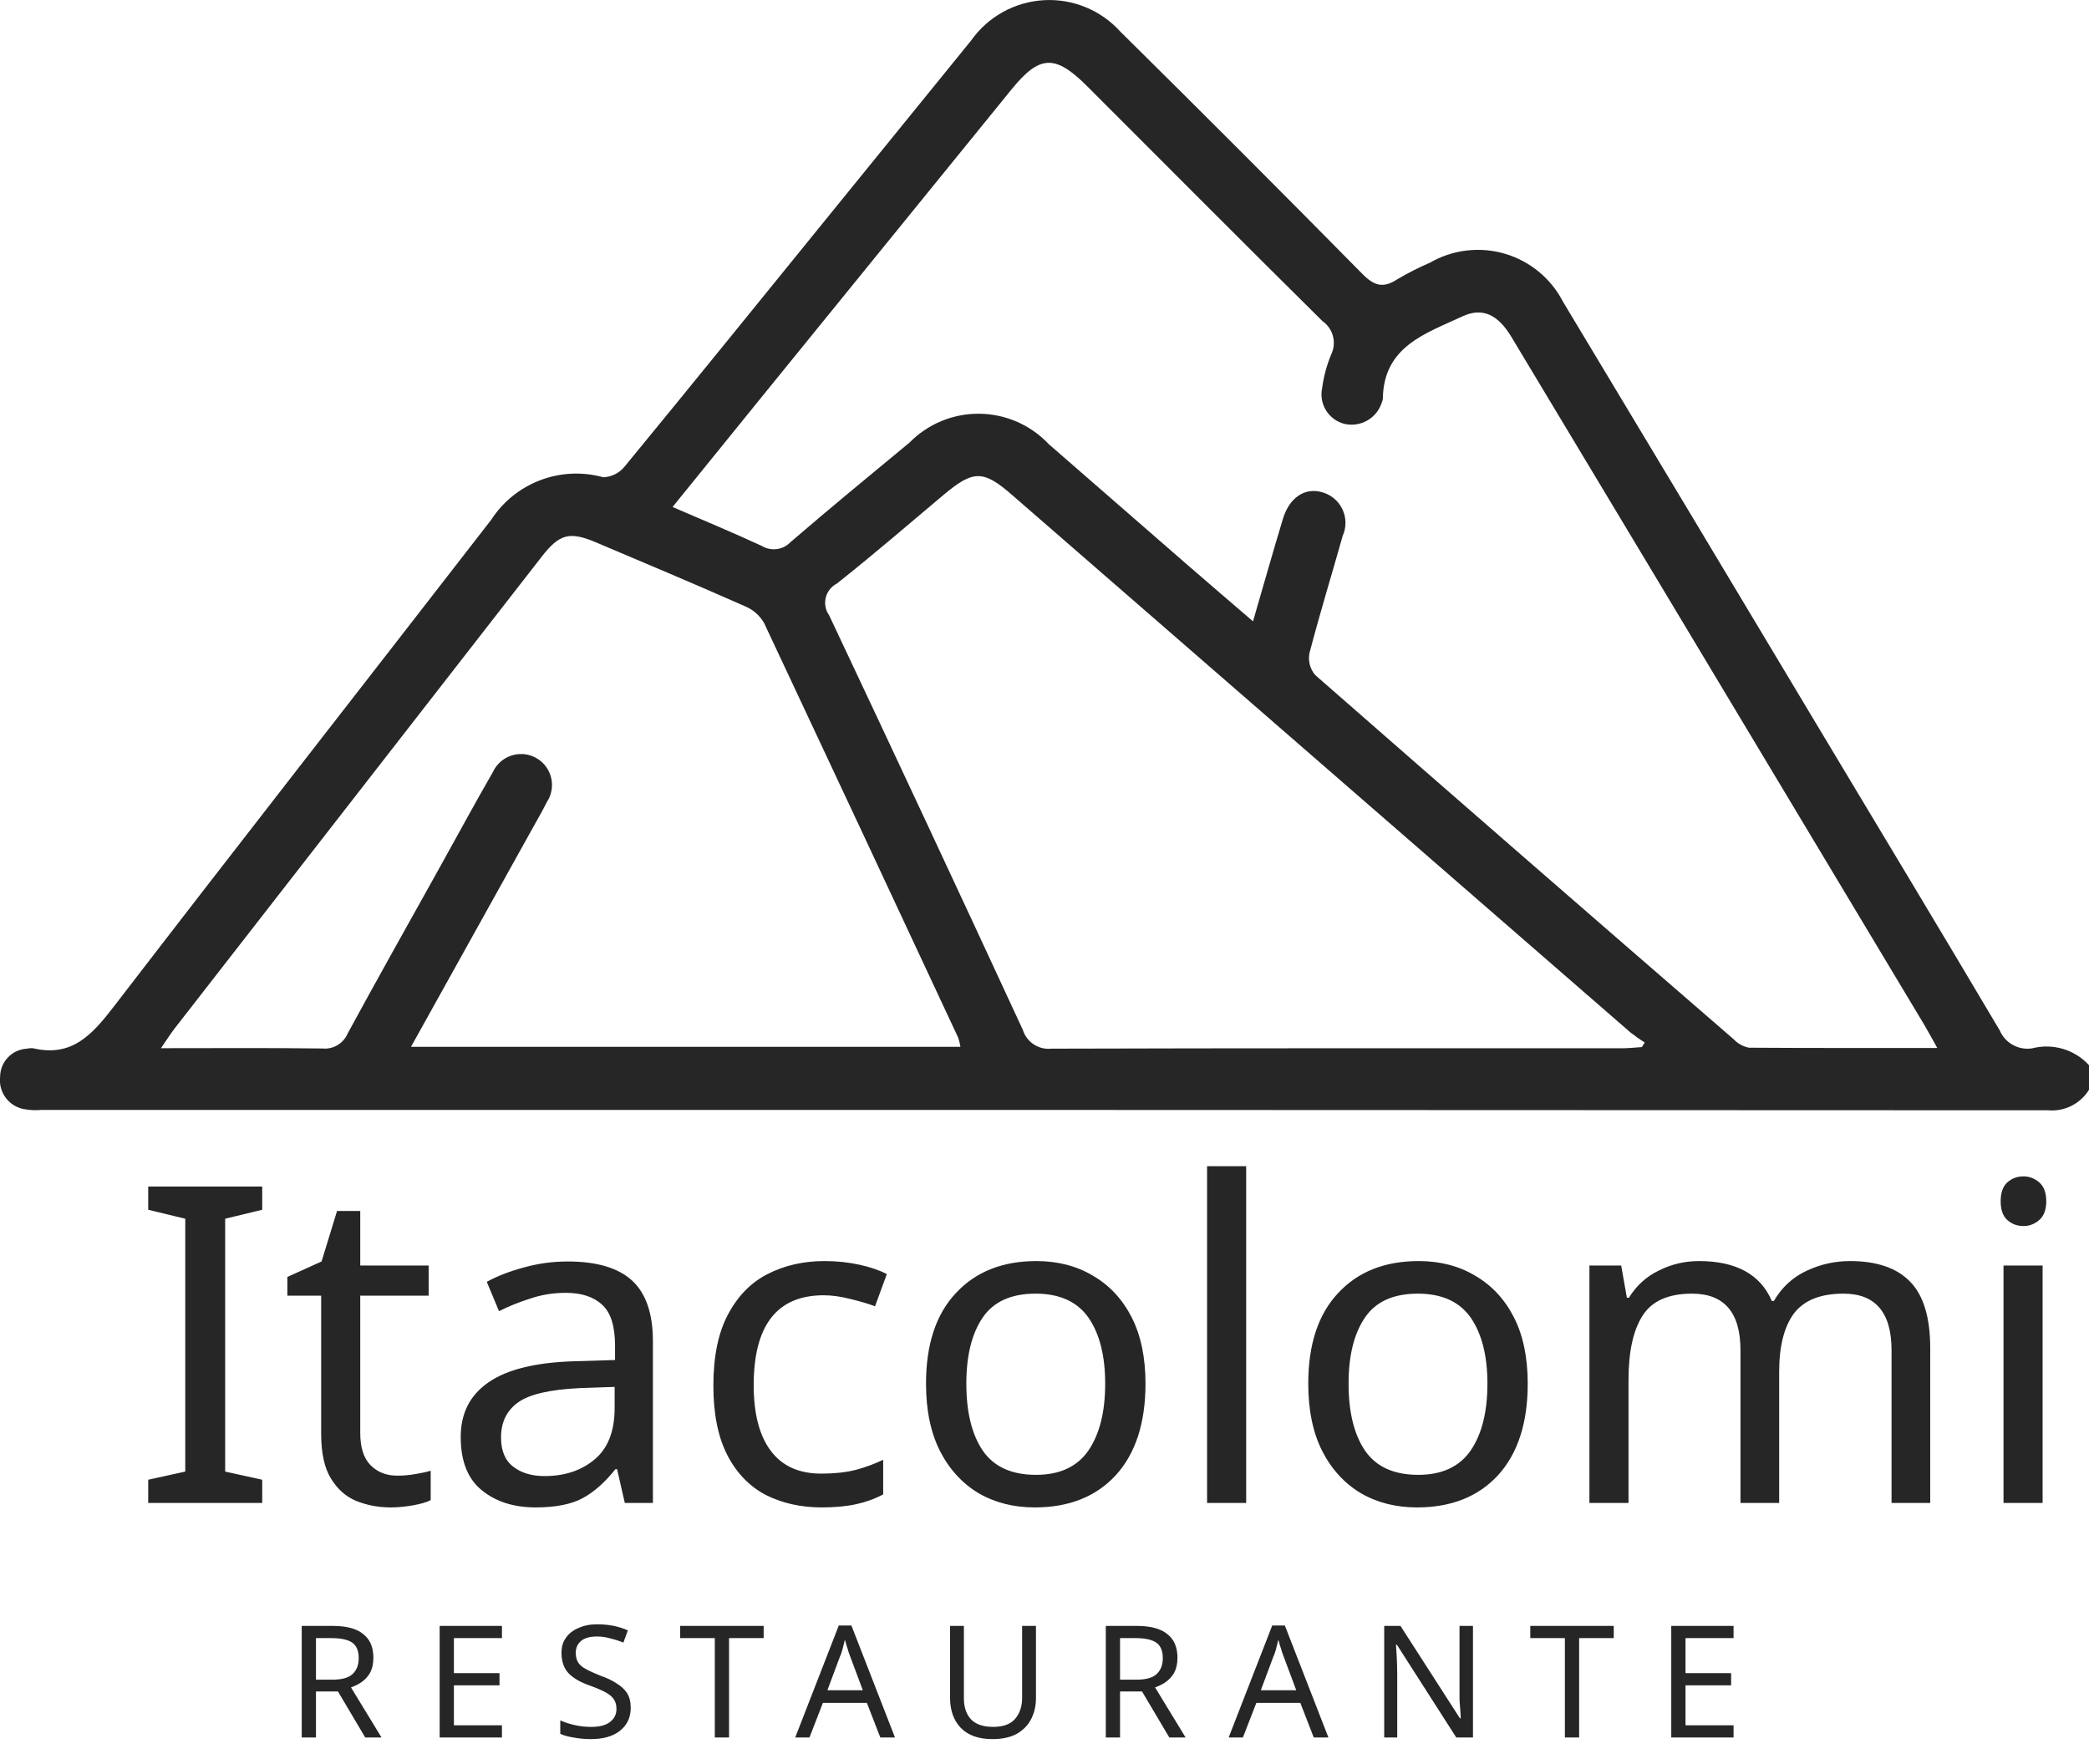
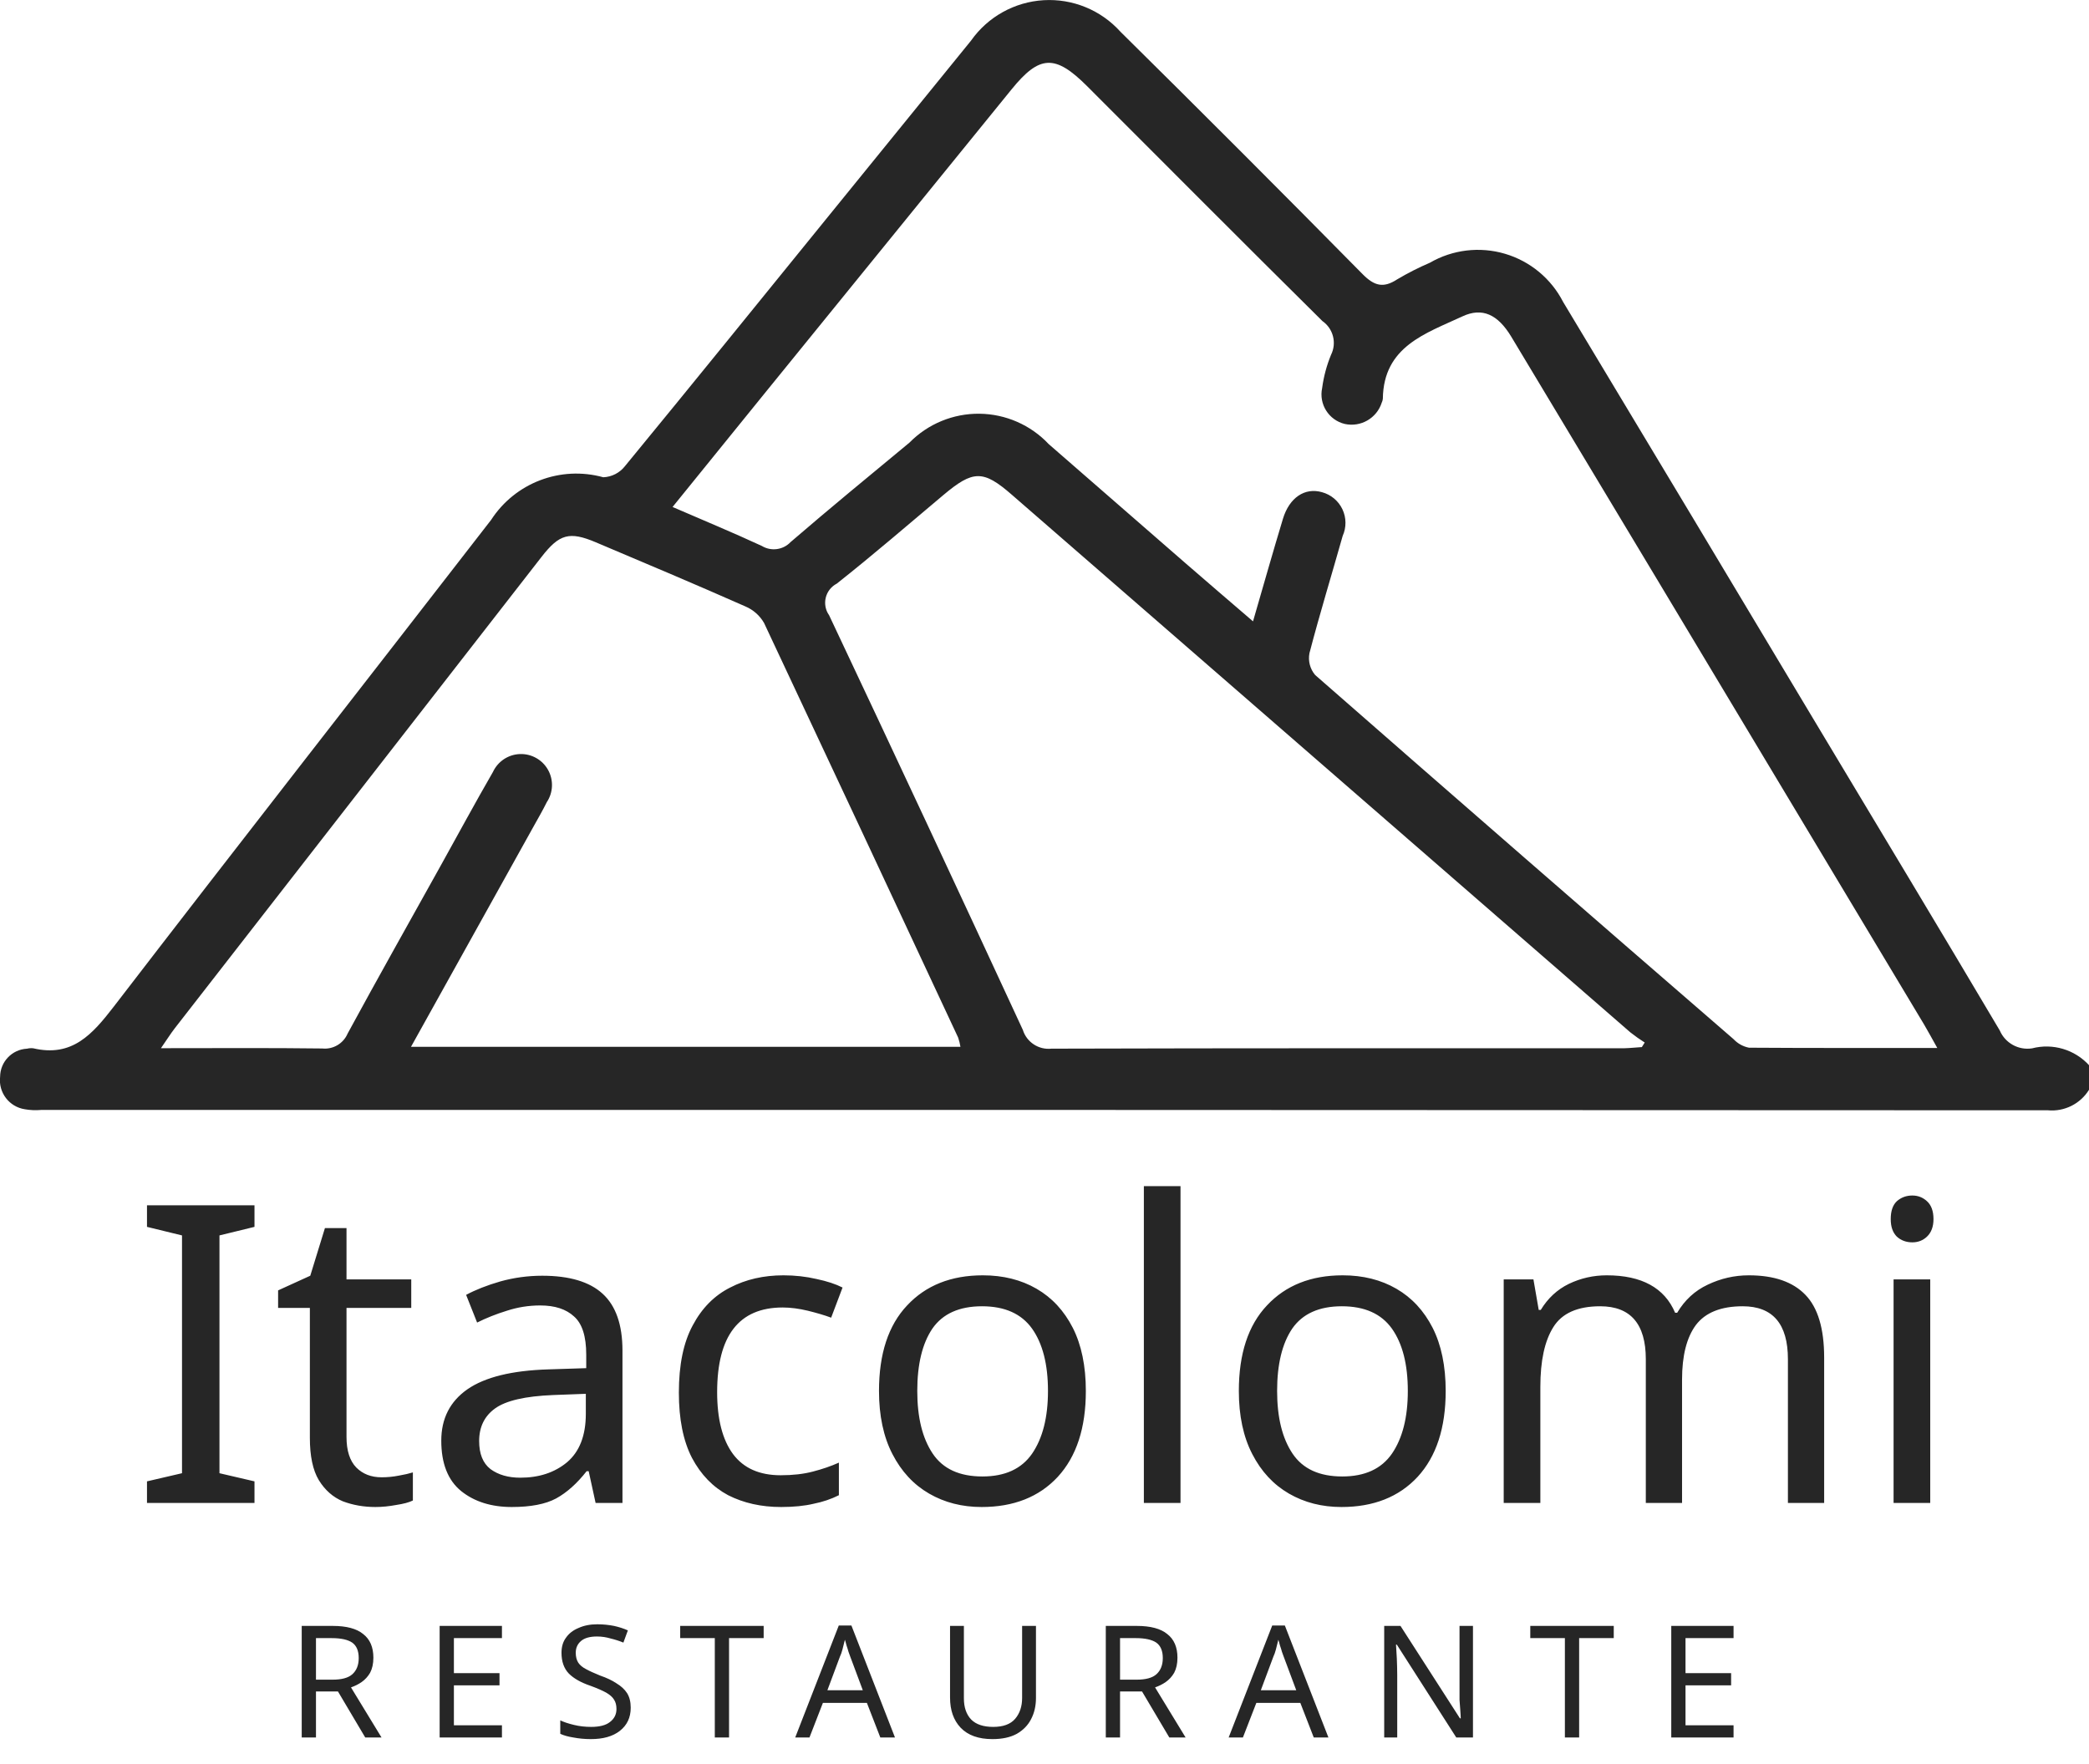
<svg xmlns="http://www.w3.org/2000/svg" id="Componente_48_1" data-name="Componente 48 – 1" width="80.163" height="67.672" viewBox="0 0 80.163 67.672">
  <g id="Grupo_25419" data-name="Grupo 25419">
    <g id="Grupo_25418" data-name="Grupo 25418" transform="translate(0)">
      <path id="Caminho_25905" data-name="Caminho 25905" d="M175.507,212a1.673,1.673,0,0,1-1.576.786q-38.507-.021-77.013-.013a2.408,2.408,0,0,1-.623-.027,1.127,1.127,0,0,1-.947-1.246,1.087,1.087,0,0,1,1.035-1.078.668.668,0,0,1,.233-.016c1.5.354,2.274-.537,3.1-1.606,4.8-6.245,9.653-12.443,14.474-18.669a3.893,3.893,0,0,1,4.305-1.636,1.114,1.114,0,0,0,.834-.43c2.583-3.143,5.141-6.306,7.705-9.464q2.786-3.431,5.573-6.862a3.673,3.673,0,0,1,5.733-.34q4.677,4.62,9.291,9.3c.451.457.8.548,1.331.2a10.843,10.843,0,0,1,1.252-.636,3.677,3.677,0,0,1,5.114,1.506q4.956,8.236,9.892,16.485c2.291,3.82,4.592,7.635,6.862,11.468a1.157,1.157,0,0,0,1.24.687,2.213,2.213,0,0,1,2.19.651Zm-5.819-1.6c-.211-.375-.352-.641-.506-.9q-5.164-8.612-10.331-17.222-2.755-4.59-5.514-9.177c-.515-.854-1.112-1.135-1.873-.78-1.41.657-3.028,1.15-3.055,3.16a.437.437,0,0,1-.042.15,1.216,1.216,0,0,1-1.42.818,1.167,1.167,0,0,1-.867-1.379,5.127,5.127,0,0,1,.342-1.276,1.022,1.022,0,0,0-.331-1.292c-3.023-2.992-6.022-6.007-9.03-9.014-1.228-1.228-1.826-1.2-2.9.123l-9.423,11.6c-1.178,1.451-2.353,2.9-3.585,4.424,1.2.52,2.322.984,3.424,1.495a.889.889,0,0,0,1.107-.15c1.5-1.292,3.034-2.552,4.561-3.816a3.708,3.708,0,0,1,5.343.059q2.627,2.286,5.253,4.574c.832.723,1.669,1.438,2.586,2.227.406-1.4.765-2.669,1.148-3.934.249-.821.844-1.21,1.5-1.022a1.219,1.219,0,0,1,.793,1.676c-.423,1.5-.882,2.993-1.275,4.5a1,1,0,0,0,.218.838q8.008,7.011,16.057,13.975a1.1,1.1,0,0,0,.59.327C164.815,210.4,167.18,210.394,169.687,210.394Zm-11.344-.032.114-.182a6.54,6.54,0,0,1-.553-.392q-11.869-10.313-23.735-20.63c-1.1-.959-1.486-.944-2.624.012-1.357,1.141-2.7,2.3-4.091,3.4a.828.828,0,0,0-.294,1.215q3.747,7.94,7.433,15.909a1.034,1.034,0,0,0,1.1.721c7.329-.022,14.657-.014,21.986-.016C157.9,210.4,158.121,210.373,158.343,210.361Zm-47.225-.018H132.2a2.177,2.177,0,0,0-.088-.354q-3.713-7.959-7.447-15.908a1.5,1.5,0,0,0-.719-.637c-1.9-.841-3.822-1.651-5.739-2.461-1.012-.428-1.4-.317-2.08.558q-7.04,9.045-14.077,18.092c-.162.209-.3.434-.53.763,2.179,0,4.184-.015,6.188.011a.951.951,0,0,0,.976-.573c1.168-2.151,2.37-4.283,3.56-6.422.671-1.206,1.326-2.421,2.016-3.615a1.188,1.188,0,1,1,2.066,1.159c-.161.327-.346.642-.523.961C114.26,204.692,112.717,207.467,111.119,210.344Z" transform="translate(-95.344 -170.181)" fill="#262626" />
    </g>
-     <text id="Itacolomi" transform="translate(5 57.672)" fill="#262626" font-size="17" font-family="Arboria-Book, Arboria">
+     <text id="Itacolomi" transform="translate(5 57.672)" fill="#262626" font-size="16" font-family="Arboria-Book, Arboria">
      <tspan x="0" y="0">Itacolomi</tspan>
    </text>
    <text id="RESTAURANTE" transform="translate(11 66.672)" fill="#262626" font-size="6" font-family="Arboria-Book, Arboria" letter-spacing="0.26em">
      <tspan x="0" y="0">RESTAURANTE</tspan>
    </text>
  </g>
</svg>
